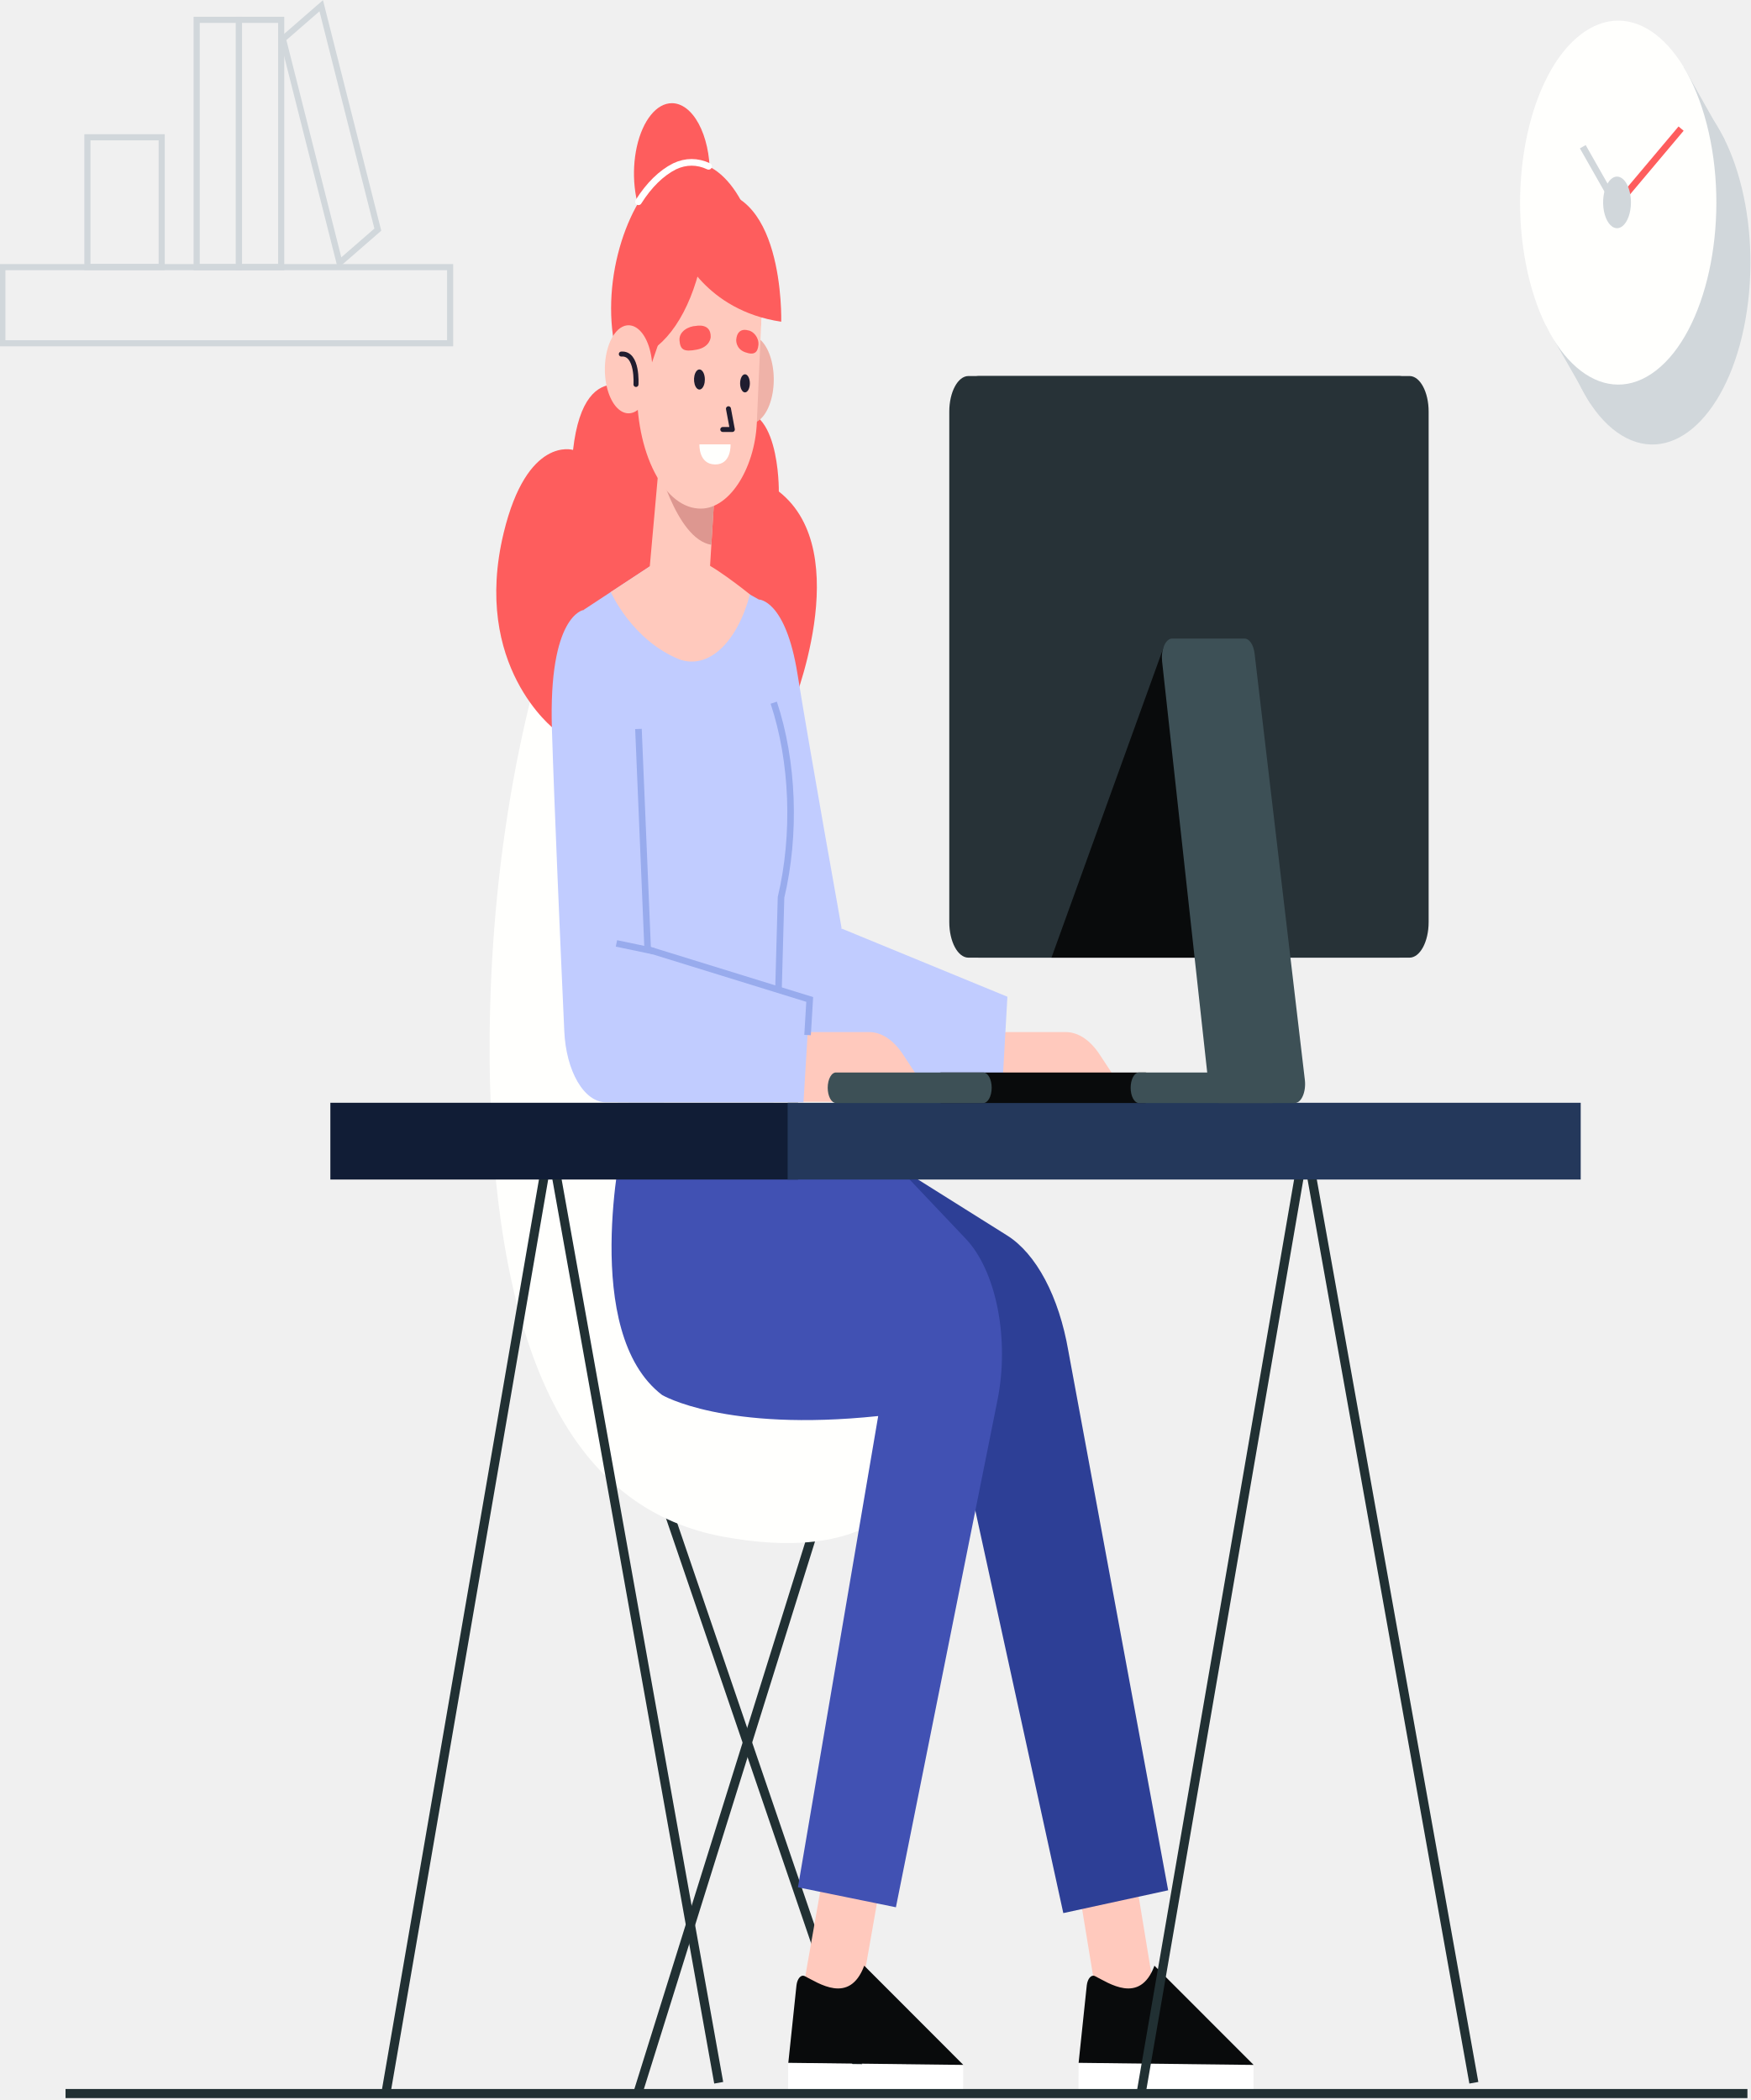
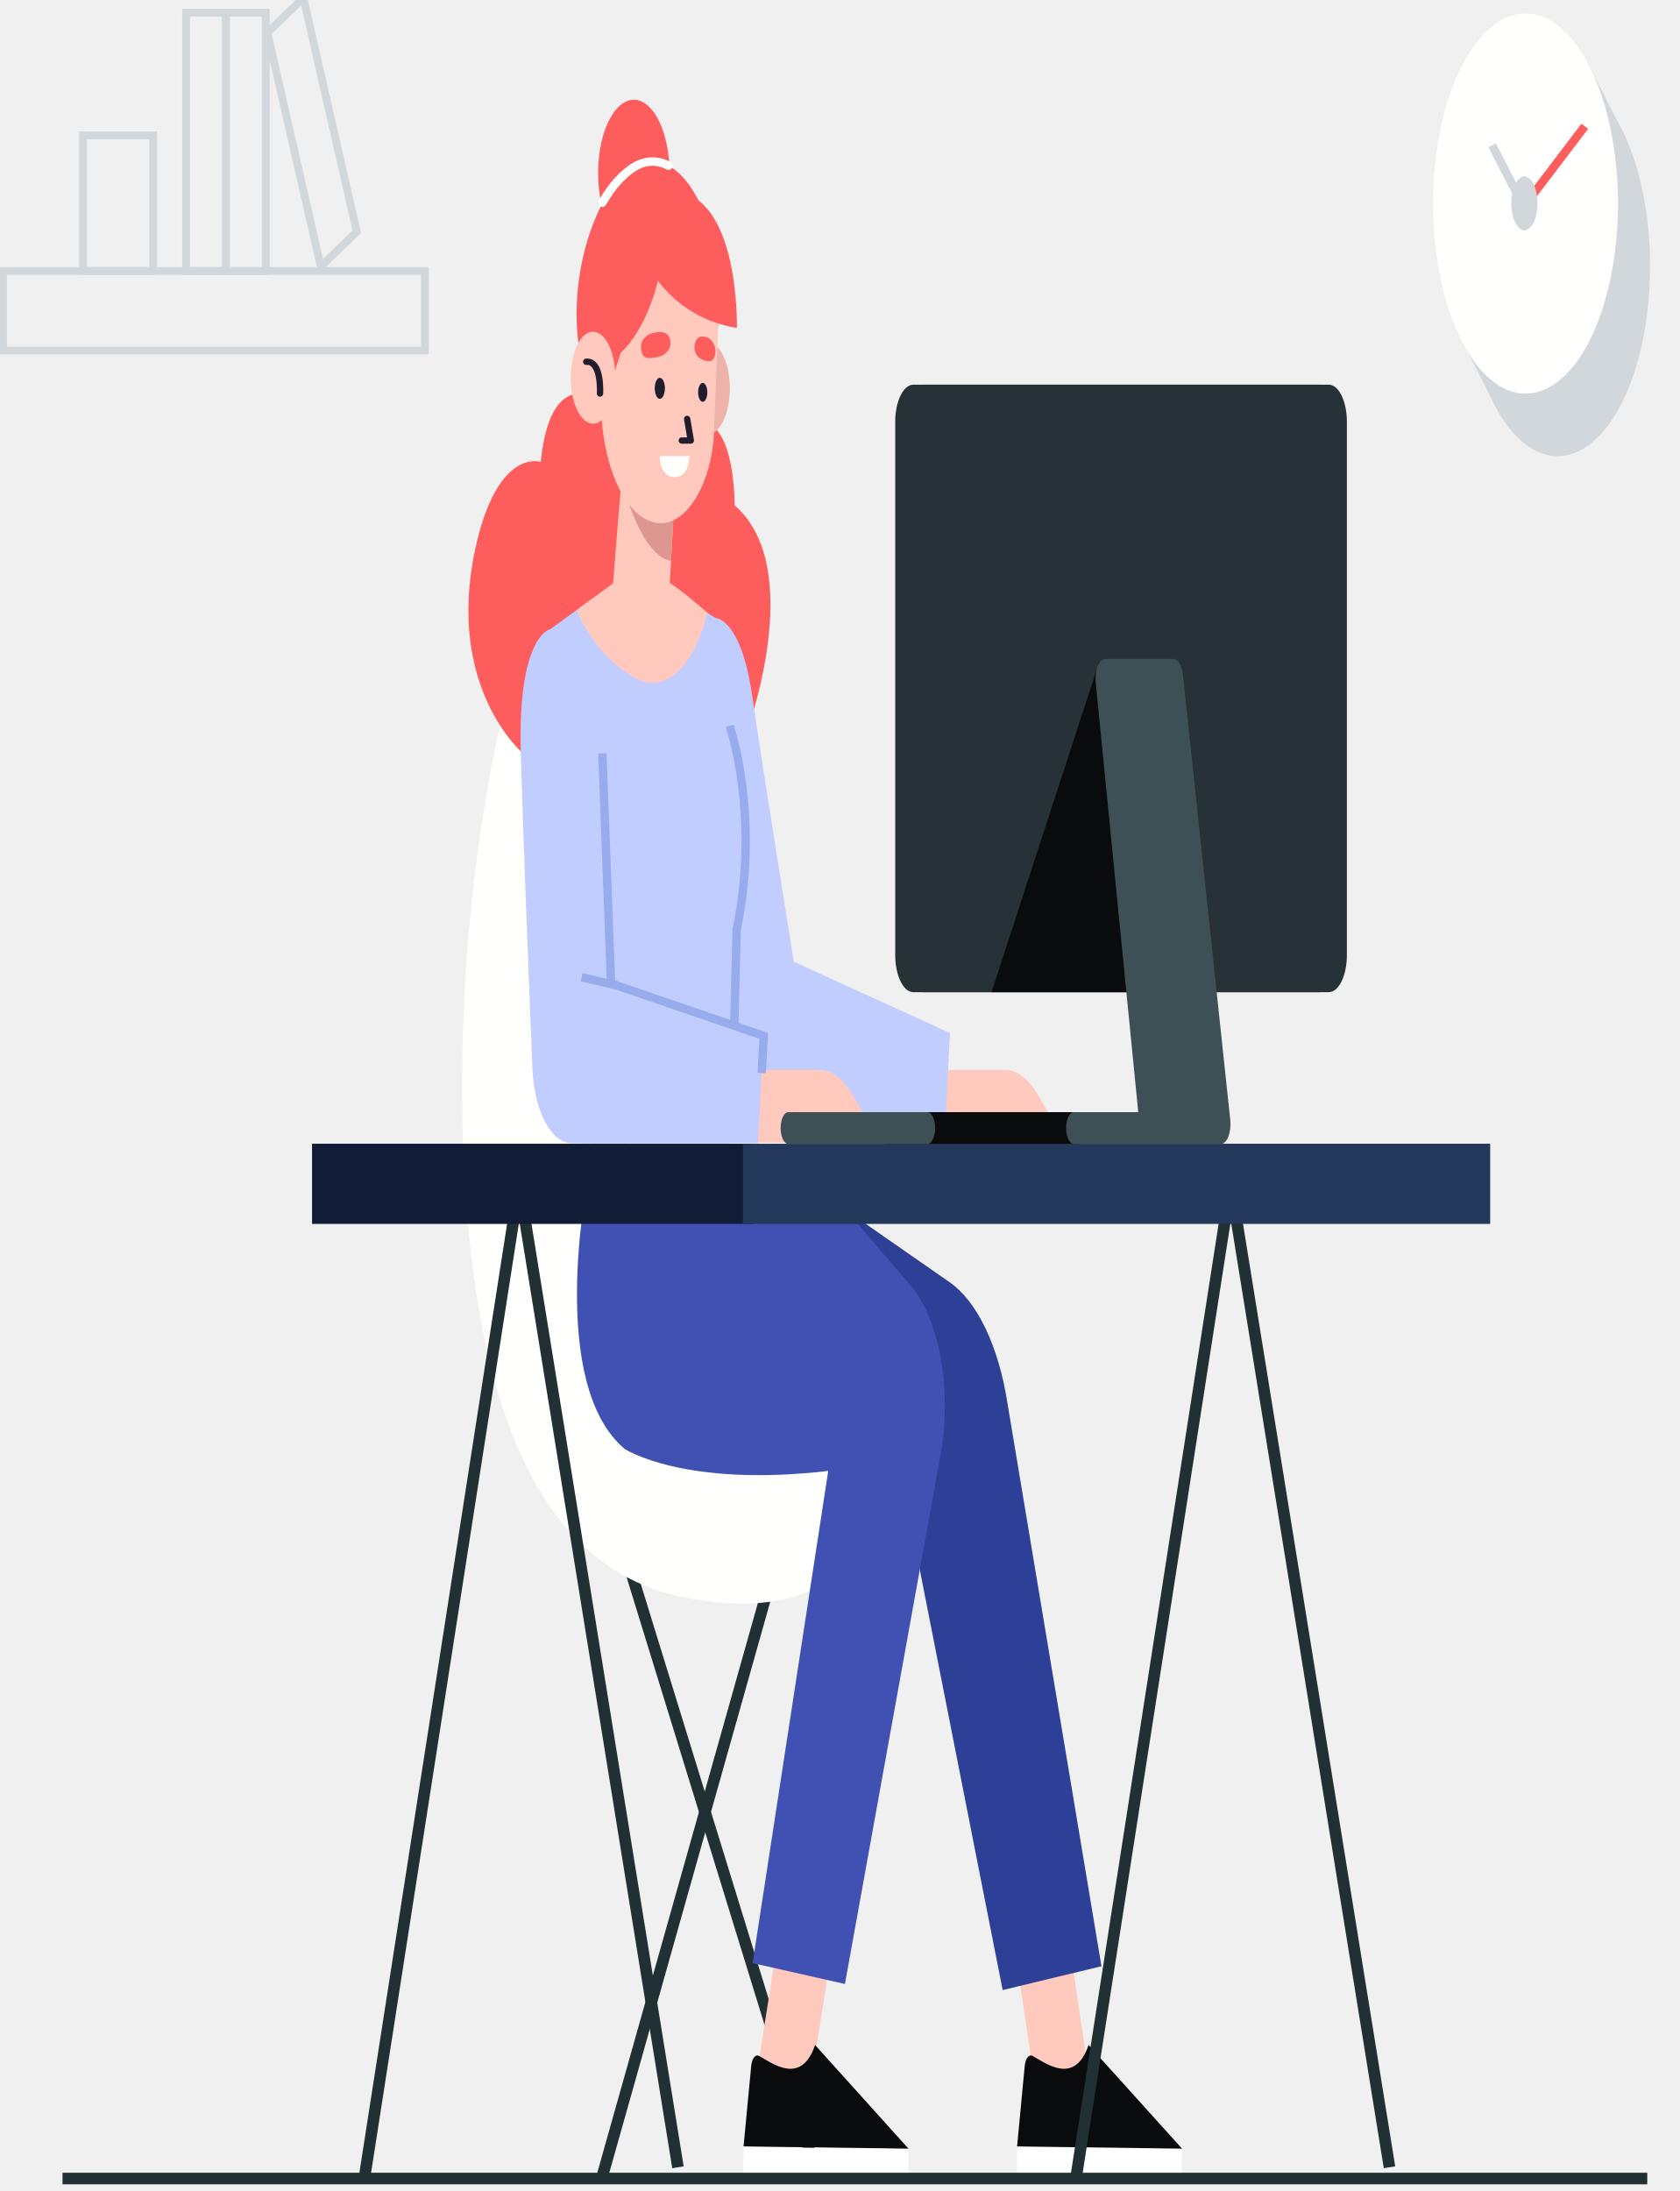
- <svg xmlns="http://www.w3.org/2000/svg" width="200" height="240" viewBox="0 0 200 240" fill="none">
-   <path d="M51.431 30.53H0.267V39.232H51.431V30.53Z" stroke="#D1D7DB" stroke-width="0.7" stroke-miterlimit="10" />
-   <path d="M18.476 15.69H9.987V30.516H18.476V15.69Z" stroke="#D1D7DB" stroke-width="0.7" stroke-miterlimit="10" />
-   <path d="M27.301 2.268H22.472V30.53H27.301V2.268Z" stroke="#D1D7DB" stroke-width="0.7" stroke-miterlimit="10" />
-   <path d="M32.13 2.268H27.301V30.53H32.13V2.268Z" stroke="#D1D7DB" stroke-width="0.7" stroke-miterlimit="10" />
-   <path d="M36.702 0.655L32.329 4.457L38.797 30.046L43.169 26.244L36.702 0.655Z" stroke="#D1D7DB" stroke-width="0.7" stroke-miterlimit="10" />
-   <path d="M197.043 15.945L192.351 7.625L176.672 37.291L181.738 46.163L197.043 15.945Z" fill="#D1D7DB" />
-   <path d="M199.601 35.486C201.233 24.409 197.716 12.975 191.744 9.946C185.773 6.918 179.608 13.443 177.976 24.52C176.343 35.597 179.861 47.031 185.832 50.06C191.804 53.088 197.968 46.563 199.601 35.486Z" fill="#D1D7DB" />
-   <path d="M189.222 42.337C194.933 37.904 197.625 25.723 195.235 15.129C192.845 4.536 186.278 -0.457 180.567 3.976C174.856 8.41 172.164 20.591 174.554 31.184C176.944 41.777 183.511 46.771 189.222 42.337Z" fill="#FFFFFD" />
-   <path d="M192.076 14.698L184.978 23.131" stroke="#FE5D5D" stroke-width="0.76" stroke-miterlimit="10" />
-   <path d="M186.346 23.131C186.346 23.714 186.253 24.284 186.078 24.769C185.903 25.254 185.655 25.632 185.365 25.855C185.074 26.078 184.755 26.136 184.446 26.023C184.138 25.909 183.855 25.628 183.633 25.216C183.41 24.803 183.259 24.278 183.198 23.706C183.136 23.134 183.168 22.542 183.288 22.003C183.408 21.464 183.612 21.004 183.873 20.68C184.135 20.356 184.442 20.183 184.756 20.183C185.178 20.183 185.582 20.494 185.88 21.047C186.178 21.599 186.346 22.349 186.346 23.131V23.131Z" fill="#D1D7DB" />
-   <path d="M180.844 16.767L184.458 23.131" stroke="#D1D7DB" stroke-width="0.76" stroke-miterlimit="10" />
-   <path d="M74.002 165.787L99.041 239.121" stroke="#213033" stroke-width="1.04" stroke-miterlimit="10" />
-   <path d="M95.817 165.787L72.863 239.263" stroke="#213033" stroke-width="1.04" stroke-miterlimit="10" />
-   <path d="M102.388 171.755C102.388 171.755 98.399 178.558 82.575 175.61C66.751 172.662 56.787 157.439 55.977 123.38C55.564 102.732 58.753 82.387 65.07 65.368L103.198 139.552L102.388 171.755Z" fill="#FFFFFD" />
-   <path d="M73.88 45.355C73.88 45.355 66.82 39.558 65.475 51.421C65.475 51.421 60.233 49.791 57.551 60.889C53.868 76.126 63.358 83.354 63.358 83.354L90.353 81.228C90.353 81.228 97.895 63.143 88.986 56.17C88.986 56.17 89.131 44.958 83.14 47.283L73.88 45.355Z" fill="#FE5D5D" />
-   <path d="M132.027 228.449L125.318 228.392L122.063 208.606L128.321 205.913L132.027 228.449Z" fill="#FFC9BD" />
-   <path d="M125.081 225.826C126.655 226.606 130.231 229.157 131.905 224.65L143.236 235.989L123.24 235.748L124.172 226.89C124.217 226.526 124.339 226.21 124.509 226.011C124.679 225.812 124.885 225.746 125.081 225.826Z" fill="#090B0C" />
-   <path d="M143.23 236.059L123.234 235.813L123.223 239.03L143.218 239.276L143.23 236.059Z" fill="white" />
-   <path d="M102.388 133.231L115.072 141.196C116.712 142.225 118.199 143.953 119.414 146.243C120.628 148.532 121.535 151.319 122.063 154.378L133.471 216.033L121.49 218.64L108.317 158.346L102.388 133.231Z" fill="#2D3F96" />
-   <path d="M98.277 228.42L91.568 228.364L95.045 208.62L101.754 208.677L98.277 228.42Z" fill="#FFC9BD" />
-   <path d="M91.912 225.826C93.494 226.606 97.062 229.157 98.743 224.65L110.067 235.989L90.071 235.748L91.003 226.89C91.048 226.526 91.169 226.21 91.34 226.011C91.51 225.812 91.716 225.746 91.912 225.826Z" fill="#090B0C" />
-   <path d="M110.054 236.048L90.058 235.802L90.046 239.019L110.042 239.265L110.054 236.048Z" fill="white" />
-   <path d="M71.121 130.396C71.121 130.396 66.285 152.28 75.645 159.424C75.645 159.424 82.766 163.676 100.34 161.833L91.171 215.692L102.365 217.974L113.971 160.005C114.648 156.636 114.655 152.931 113.991 149.554C113.327 146.177 112.036 143.349 110.35 141.579L99.752 130.396H71.121Z" fill="#4151B3" />
-   <path d="M86.701 68.515C86.701 68.515 89.757 68.515 91.118 77.019C92.478 85.523 96.153 106.046 96.153 106.046L87.106 119.057L85.715 93.8L86.701 68.515Z" fill="#C1CCFF" />
-   <path d="M113.956 117.952H121.757C123.179 117.945 124.556 118.858 125.654 120.532L128.138 124.316L126.839 125.974H113.085L113.956 117.952Z" fill="#FFC9BD" />
-   <path d="M96.153 106.117L115.102 113.912L114.537 123.933H89.329L88.764 107.818L96.153 106.117Z" fill="#C1CCFF" />
-   <path d="M75.423 63.951L66.651 69.719L70.579 125.974H88.397L89.238 99.725C89.238 99.725 90.353 97.244 90.583 90.597C90.841 84.349 89.975 78.119 88.122 72.88L86.701 68.515L79.916 64.716L75.423 63.951Z" fill="#C1CCFF" />
-   <path d="M88.405 80.307C89.505 83.614 90.155 87.367 90.3 91.243C90.445 95.119 90.081 99.002 89.238 102.56L88.948 113.062" stroke="#98ABED" stroke-width="0.75" stroke-miterlimit="10" />
-   <path d="M66.651 69.719C66.651 69.719 62.648 70.315 63.06 83.326C63.328 92 64.031 108.116 64.474 117.853C64.572 120.066 65.115 122.13 65.995 123.635C66.876 125.139 68.029 125.974 69.226 125.974H75.859L72.802 80.307L66.651 69.719Z" fill="#C1CCFF" />
-   <path d="M91.461 117.952H99.255C100.672 117.929 102.05 118.821 103.152 120.475L105.635 124.259L104.336 125.917H90.583L91.461 117.952Z" fill="#FFC9BD" />
-   <path d="M71.824 107.818L92.516 114.224L91.805 125.974H71.832L71.824 107.818Z" fill="#C1CCFF" />
-   <path d="M72.948 83.312L74.002 108.498L92.516 114.224L92.271 118.292" stroke="#98ABED" stroke-width="0.75" stroke-miterlimit="10" />
-   <path d="M74.697 108.711L70.434 107.818" stroke="#98ABED" stroke-width="0.75" stroke-miterlimit="10" />
-   <path d="M82.988 42.761C82.923 43.75 83.017 44.752 83.259 45.641C83.5 46.53 83.878 47.267 84.345 47.758C84.812 48.25 85.347 48.474 85.882 48.403C86.418 48.332 86.93 47.968 87.354 47.358C87.778 46.748 88.096 45.919 88.267 44.975C88.438 44.031 88.454 43.014 88.314 42.053C88.174 41.092 87.883 40.229 87.48 39.573C87.076 38.917 86.576 38.498 86.044 38.368C85.687 38.28 85.325 38.325 84.978 38.499C84.631 38.673 84.306 38.973 84.022 39.382C83.737 39.79 83.5 40.299 83.322 40.88C83.145 41.46 83.031 42.099 82.988 42.761V42.761Z" fill="#EFB2A8" />
-   <path d="M81.1 19.843C81.099 21.432 80.843 22.984 80.366 24.304C79.889 25.623 79.212 26.651 78.421 27.257C77.629 27.863 76.758 28.021 75.918 27.709C75.078 27.397 74.307 26.631 73.702 25.506C73.097 24.382 72.685 22.95 72.518 21.391C72.352 19.833 72.438 18.218 72.766 16.75C73.094 15.283 73.65 14.028 74.362 13.146C75.074 12.263 75.911 11.792 76.768 11.792C77.338 11.792 77.901 12.001 78.428 12.405C78.954 12.81 79.432 13.403 79.834 14.151C80.237 14.899 80.555 15.787 80.773 16.763C80.99 17.74 81.101 18.786 81.1 19.843V19.843Z" fill="#FE5D5D" />
-   <path d="M87.106 33.79C87.106 37.846 86.237 41.736 84.691 44.603C83.145 47.472 81.048 49.083 78.862 49.083C74.277 49.083 69.822 43.697 69.822 35.249C69.822 26.802 74.308 18.496 78.862 18.496C81.048 18.496 83.145 20.108 84.691 22.976C86.237 25.844 87.106 29.734 87.106 33.79V33.79Z" fill="#FE5D5D" />
-   <path d="M81.597 57.02L80.932 67.934C80.695 71.775 79.297 73.603 77.272 73.093C75.538 72.71 74.01 70.683 74.002 67.423L75.53 50.344L81.597 57.02Z" fill="#FFC9BD" />
-   <path d="M81.276 62.264C77.15 61.598 74.934 52.158 74.934 52.158L81.681 55.914L81.276 62.264Z" fill="#DD9790" />
-   <path d="M79.717 58.111C83.209 58.452 86.22 53.633 86.472 48.36L87.014 35.916C87.157 32.742 86.631 29.589 85.547 27.121C84.462 24.652 82.904 23.059 81.2 22.678C77.57 21.87 73.635 26.533 73.192 33.279L72.818 43.286C72.714 45.111 72.814 46.956 73.11 48.707C73.406 50.458 73.892 52.078 74.539 53.467C75.185 54.856 75.978 55.985 76.869 56.784C77.759 57.582 78.729 58.034 79.717 58.111V58.111Z" fill="#FFC9BD" />
-   <path d="M83.232 46.716L83.675 49.083H82.583" stroke="#201D2F" stroke-width="0.57" stroke-linecap="round" stroke-linejoin="round" />
-   <path d="M79.519 37.248C79.519 37.248 81.261 36.865 81.2 38.538C81.2 38.538 81.146 39.657 79.626 39.955C78.105 40.253 77.723 39.955 77.639 38.906C77.555 37.857 78.701 37.276 79.519 37.248Z" fill="#FE5D5D" />
-   <path d="M85.478 37.758C85.478 37.758 84.241 37.319 84.118 38.835C84.118 38.835 84.042 39.856 85.127 40.253C86.212 40.65 86.579 40.253 86.655 39.416C86.732 38.58 86.067 37.829 85.478 37.758Z" fill="#FE5D5D" />
-   <path d="M80.535 43.371C80.535 43.598 80.499 43.82 80.43 44.009C80.362 44.197 80.266 44.345 80.153 44.432C80.04 44.519 79.915 44.541 79.795 44.497C79.675 44.453 79.565 44.343 79.478 44.183C79.392 44.022 79.333 43.818 79.309 43.595C79.285 43.372 79.297 43.141 79.344 42.932C79.391 42.722 79.47 42.542 79.572 42.416C79.674 42.29 79.793 42.223 79.916 42.223C80.08 42.223 80.237 42.344 80.354 42.559C80.47 42.774 80.535 43.066 80.535 43.371V43.371Z" fill="#201D2F" />
-   <path d="M85.119 44.845C85.427 44.845 85.677 44.382 85.677 43.81C85.677 43.239 85.427 42.776 85.119 42.776C84.811 42.776 84.562 43.239 84.562 43.81C84.562 44.382 84.811 44.845 85.119 44.845Z" fill="#201D2F" />
-   <path d="M79.916 50.784H83.469C83.469 50.784 83.599 53.108 81.696 53.08C79.794 53.051 79.916 50.784 79.916 50.784Z" fill="#FFFFFD" />
-   <path d="M74.002 40.309C75.55 39.437 76.955 37.853 78.085 35.705C79.215 33.557 80.034 30.913 80.466 28.021L79.847 21.884C79.847 21.884 70.907 20.311 72.657 37.645L74.002 40.309Z" fill="#FE5D5D" />
-   <path d="M77.799 28.687C77.799 28.687 80.535 35.476 89.261 36.766C89.261 36.766 89.712 20.282 79.817 21.884L77.799 28.687Z" fill="#FE5D5D" />
-   <path d="M72.948 23.06C74.147 21.158 75.558 19.773 77.081 19.007C78.355 18.404 79.689 18.404 80.963 19.007" stroke="white" stroke-width="0.76" stroke-linecap="round" stroke-linejoin="round" />
-   <path d="M75.606 38.183L73.52 44.278L72.948 34.867L75.606 38.183Z" fill="#FE5D5D" />
-   <path d="M69.127 41.613C69.064 42.598 69.159 43.596 69.401 44.48C69.643 45.365 70.02 46.097 70.485 46.586C70.951 47.074 71.483 47.296 72.016 47.224C72.55 47.153 73.06 46.791 73.482 46.183C73.905 45.576 74.221 44.75 74.392 43.81C74.562 42.87 74.579 41.858 74.44 40.9C74.301 39.942 74.013 39.082 73.612 38.427C73.21 37.772 72.713 37.352 72.183 37.22C71.827 37.128 71.464 37.17 71.116 37.343C70.768 37.515 70.442 37.815 70.157 38.224C69.872 38.633 69.635 39.144 69.458 39.726C69.281 40.308 69.168 40.95 69.127 41.613V41.613Z" fill="#FFC9BD" />
-   <path d="M72.665 43.938C72.665 43.938 72.902 40.309 70.991 40.465" stroke="#201D2F" stroke-width="0.57" stroke-linecap="round" stroke-linejoin="round" />
-   <path d="M69.792 67.664C69.792 67.664 72.191 73.164 77.639 75.361C79.234 75.928 80.884 75.509 82.338 74.167C83.791 72.825 84.967 70.635 85.685 67.934C85.685 67.934 80.772 63.951 79.419 63.951L74.246 64.73L69.792 67.664Z" fill="#FFC9BD" />
-   <path d="M130.361 239.348L149.142 130.425L168.397 238.03" stroke="#213033" stroke-width="1.04" stroke-miterlimit="10" />
-   <path d="M44.073 239.348L62.861 130.425L82.117 238.03" stroke="#213033" stroke-width="1.04" stroke-miterlimit="10" />
-   <path d="M91.186 126.031H37.746V134.804H91.186V126.031Z" fill="#111D36" />
-   <path d="M180.607 126.031H89.994V134.804H180.607V126.031Z" fill="#24385B" />
-   <path d="M107.538 122.572H130.858C131.107 122.572 131.346 122.756 131.522 123.083C131.698 123.41 131.798 123.853 131.798 124.316C131.798 124.778 131.698 125.222 131.522 125.549C131.346 125.875 131.107 126.059 130.858 126.059H107.538C107.288 126.059 107.049 125.875 106.873 125.549C106.697 125.222 106.598 124.778 106.598 124.316C106.598 123.853 106.697 123.41 106.873 123.083C107.049 122.756 107.288 122.572 107.538 122.572V122.572Z" fill="#090B0C" />
-   <path d="M95.557 122.572H112.367C112.615 122.576 112.853 122.761 113.029 123.087C113.205 123.413 113.305 123.855 113.307 124.316V124.316C113.306 124.551 113.279 124.784 113.229 125.001C113.178 125.217 113.105 125.412 113.013 125.575C112.921 125.738 112.812 125.864 112.693 125.948C112.575 126.031 112.448 126.069 112.321 126.059H95.511C95.388 126.059 95.265 126.014 95.151 125.926C95.037 125.839 94.934 125.71 94.846 125.549C94.759 125.387 94.69 125.194 94.643 124.983C94.596 124.771 94.571 124.545 94.571 124.316V124.316C94.571 124.08 94.597 123.846 94.647 123.628C94.697 123.411 94.77 123.215 94.862 123.052C94.955 122.889 95.064 122.762 95.183 122.68C95.302 122.598 95.43 122.561 95.557 122.572V122.572Z" fill="#3D5056" />
-   <path d="M110.655 109.448L159.87 109.448C161.081 109.448 162.063 107.627 162.063 105.38V47.042C162.063 44.795 161.081 42.974 159.87 42.974L110.655 42.974C109.444 42.974 108.462 44.795 108.462 47.042V105.38C108.462 107.627 109.444 109.448 110.655 109.448Z" fill="#273237" />
-   <path d="M111.824 109.448L161.039 109.448C162.25 109.448 163.232 107.627 163.232 105.38V47.042C163.232 44.795 162.25 42.974 161.039 42.974L111.824 42.974C110.613 42.974 109.631 44.795 109.631 47.042V105.38C109.631 107.627 110.613 109.448 111.824 109.448Z" fill="#273237" />
-   <path d="M132.982 73.886L120.138 109.448H138.613L132.982 73.886Z" fill="#090B0C" />
-   <path d="M142.189 72.979H133.929C133.756 72.977 133.584 73.047 133.427 73.183C133.27 73.32 133.131 73.519 133.02 73.768C132.91 74.016 132.83 74.307 132.788 74.619C132.746 74.931 132.742 75.257 132.776 75.573L138.124 124.316C138.176 124.809 138.319 125.252 138.528 125.571C138.737 125.889 139 126.062 139.27 126.059H147.943C148.118 126.06 148.291 125.989 148.45 125.849C148.608 125.709 148.747 125.505 148.857 125.252C148.967 124.999 149.045 124.703 149.085 124.386C149.125 124.07 149.127 123.74 149.089 123.423L143.343 74.68C143.285 74.194 143.139 73.76 142.929 73.45C142.719 73.14 142.457 72.974 142.189 72.979V72.979Z" fill="#3D5056" />
-   <path d="M130.124 122.572H145.368V126.059H130.124C130.001 126.059 129.879 126.014 129.764 125.926C129.65 125.839 129.547 125.71 129.46 125.549C129.372 125.387 129.303 125.194 129.256 124.983C129.209 124.771 129.184 124.545 129.184 124.316V124.316C129.184 123.853 129.283 123.41 129.46 123.083C129.636 122.756 129.875 122.572 130.124 122.572V122.572Z" fill="#3D5056" />
-   <path d="M199.656 239.263H7.488" stroke="#213033" stroke-width="1.04" stroke-miterlimit="10" />
+ <svg xmlns="http://www.w3.org/2000/svg" width="151" height="197" viewBox="0 0 151 197" fill="none">
+   <path d="M38.206 24.364H0.267V31.515H38.206V24.364Z" stroke="#D1D7DB" stroke-width="0.7" stroke-miterlimit="10" />
+   <path d="M13.769 12.17H7.474V24.352H13.769V12.17Z" stroke="#D1D7DB" stroke-width="0.7" stroke-miterlimit="10" />
+   <path d="M20.313 1.141H16.732V24.364H20.313V1.141Z" stroke="#D1D7DB" stroke-width="0.7" stroke-miterlimit="10" />
+   <path d="M23.894 1.141H20.313V24.364H23.894V1.141Z" stroke="#D1D7DB" stroke-width="0.7" stroke-miterlimit="10" />
+   <path d="M27.284 -0.184L24.042 2.94L28.838 23.967L32.08 20.842L27.284 -0.184Z" stroke="#D1D7DB" stroke-width="0.7" stroke-miterlimit="10" />
+   <path d="M146.179 12.38L142.7 5.543L131.074 29.919L134.83 37.21L146.179 12.38Z" fill="#D1D7DB" />
+   <path d="M148.076 28.436C149.286 19.335 146.678 9.939 142.25 7.451C137.822 4.962 133.251 10.324 132.041 19.426C130.83 28.527 133.438 37.923 137.866 40.411C142.294 42.9 146.865 37.538 148.076 28.436Z" fill="#D1D7DB" />
+   <path d="M140.38 34.066C144.614 30.423 146.61 20.414 144.838 11.71C143.066 3.005 138.196 -1.098 133.962 2.545C129.727 6.188 127.731 16.197 129.503 24.901C131.276 33.606 136.145 37.709 140.38 34.066Z" fill="#FFFFFD" />
+   <path d="M142.496 11.355L137.233 18.284" stroke="#FE5D5D" stroke-width="0.76" stroke-miterlimit="10" />
+   <path d="M138.247 18.284C138.247 18.764 138.178 19.232 138.048 19.63C137.919 20.029 137.735 20.339 137.519 20.523C137.304 20.706 137.067 20.754 136.838 20.66C136.61 20.567 136.4 20.336 136.235 19.997C136.07 19.659 135.958 19.227 135.912 18.757C135.867 18.287 135.89 17.8 135.98 17.357C136.069 16.915 136.22 16.536 136.414 16.27C136.607 16.004 136.835 15.862 137.068 15.862C137.381 15.862 137.681 16.117 137.902 16.572C138.123 17.026 138.247 17.642 138.247 18.284V18.284Z" fill="#D1D7DB" />
+   <path d="M134.167 13.055L136.847 18.285" stroke="#D1D7DB" stroke-width="0.76" stroke-miterlimit="10" />
+   <path d="M54.942 135.505L73.509 195.763" stroke="#213033" stroke-width="1.04" stroke-miterlimit="10" />
+   <path d="M71.118 135.505L54.098 195.879" stroke="#213033" stroke-width="1.04" stroke-miterlimit="10" />
+   <path d="M75.991 140.408C75.991 140.408 73.033 145.998 61.3 143.575C49.566 141.153 42.177 128.645 41.577 100.659C41.271 83.692 43.635 66.975 48.319 52.99L76.591 113.947L75.991 140.408Z" fill="#FFFFFD" />
+   <path d="M54.852 36.546C54.852 36.546 49.617 31.782 48.619 41.531C48.619 41.531 44.733 40.191 42.744 49.31C40.013 61.83 47.05 67.77 47.05 67.77L67.067 66.023C67.067 66.023 72.659 51.162 66.053 45.432C66.053 45.432 66.161 36.22 61.719 38.13L54.852 36.546Z" fill="#FE5D5D" />
+   <path d="M97.969 186.993L92.994 186.946L90.58 170.688L95.221 168.475L97.969 186.993Z" fill="#FFC9BD" />
+   <path d="M92.818 184.838C93.986 185.479 96.637 187.575 97.878 183.872L106.28 193.189L91.453 192.991L92.144 185.712C92.178 185.413 92.268 185.154 92.394 184.99C92.52 184.827 92.673 184.772 92.818 184.838Z" fill="#090B0C" />
+   <path d="M106.276 193.246L91.449 193.044L91.44 195.688L106.267 195.89L106.276 193.246Z" fill="white" />
+   <path d="M75.991 108.753L85.396 115.298C86.612 116.143 87.715 117.563 88.616 119.445C89.516 121.326 90.189 123.616 90.58 126.129L99.039 176.791L90.155 178.934L80.388 129.39L75.991 108.753Z" fill="#2D3F96" />
+   <path d="M72.943 186.97L67.968 186.923L70.546 170.7L75.521 170.746L72.943 186.97Z" fill="#FFC9BD" />
+   <path d="M68.223 184.838C69.396 185.479 72.042 187.575 73.288 183.872L81.685 193.189L66.858 192.991L67.549 185.712C67.583 185.413 67.672 185.154 67.799 184.99C67.925 184.827 68.077 184.772 68.223 184.838Z" fill="#090B0C" />
+   <path d="M81.675 193.237L66.848 193.035L66.84 195.679L81.667 195.881L81.675 193.237Z" fill="white" />
+   <path d="M52.806 106.424C52.806 106.424 49.22 124.406 56.161 130.275C56.161 130.275 61.441 133.769 74.472 132.255L67.674 176.511L75.974 178.386L84.58 130.753C85.082 127.985 85.087 124.94 84.595 122.165C84.103 119.39 83.145 117.067 81.895 115.613L74.036 106.424H52.806Z" fill="#4151B3" />
+   <path d="M64.359 55.576C64.359 55.576 66.625 55.576 67.634 62.564C68.642 69.552 71.368 86.415 71.368 86.415L64.659 97.107L63.628 76.353L64.359 55.576Z" fill="#C1CCFF" />
+   <path d="M84.569 96.198H90.354C91.407 96.193 92.429 96.942 93.243 98.318L95.085 101.427L94.121 102.79H83.923L84.569 96.198Z" fill="#FFC9BD" />
+   <path d="M71.368 86.474L85.419 92.879L85 101.113H66.308L65.889 87.871L71.368 86.474Z" fill="#C1CCFF" />
+   <path d="M55.996 51.826L49.492 56.566L52.404 102.79H65.617L66.24 81.221C66.24 81.221 67.067 79.183 67.237 73.721C67.429 68.587 66.787 63.468 65.413 59.163L64.359 55.576L59.328 52.455L55.996 51.826Z" fill="#C1CCFF" />
+   <path d="M65.623 65.266C66.438 67.983 66.92 71.067 67.028 74.252C67.135 77.436 66.865 80.628 66.24 83.55L66.025 92.18" stroke="#98ABED" stroke-width="0.75" stroke-miterlimit="10" />
+   <path d="M49.492 56.566C49.492 56.566 46.523 57.055 46.829 67.746C47.027 74.874 47.549 88.116 47.877 96.117C47.95 97.935 48.352 99.631 49.005 100.868C49.658 102.104 50.514 102.79 51.401 102.79H56.319L54.053 65.266L49.492 56.566Z" fill="#C1CCFF" />
+   <path d="M67.889 96.198H73.668C74.719 96.18 75.74 96.913 76.558 98.271L78.399 101.381L77.436 102.744H67.237L67.889 96.198Z" fill="#FFC9BD" />
+   <path d="M53.328 87.871L68.671 93.135L68.144 102.79H53.333L53.328 87.871Z" fill="#C1CCFF" />
+   <path d="M54.161 67.735L54.943 88.43L68.671 93.135L68.489 96.478" stroke="#98ABED" stroke-width="0.75" stroke-miterlimit="10" />
+   <path d="M55.458 88.605L52.297 87.871" stroke="#98ABED" stroke-width="0.75" stroke-miterlimit="10" />
+   <path d="M61.605 34.415C61.557 35.227 61.627 36.05 61.806 36.781C61.986 37.511 62.266 38.117 62.612 38.52C62.958 38.924 63.355 39.109 63.752 39.05C64.149 38.992 64.529 38.693 64.843 38.192C65.158 37.691 65.393 37.009 65.52 36.233C65.647 35.458 65.659 34.623 65.555 33.833C65.451 33.043 65.236 32.334 64.936 31.795C64.637 31.256 64.266 30.911 63.872 30.804C63.607 30.733 63.339 30.769 63.081 30.912C62.824 31.055 62.583 31.302 62.372 31.637C62.161 31.973 61.985 32.392 61.853 32.868C61.722 33.345 61.638 33.87 61.605 34.415V34.415Z" fill="#EFB2A8" />
+   <path d="M60.206 15.582C60.205 16.888 60.016 18.164 59.662 19.248C59.308 20.332 58.806 21.177 58.219 21.675C57.632 22.173 56.986 22.302 56.363 22.046C55.74 21.79 55.169 21.16 54.72 20.236C54.271 19.312 53.966 18.136 53.842 16.855C53.719 15.574 53.783 14.247 54.026 13.041C54.269 11.835 54.681 10.805 55.209 10.079C55.737 9.354 56.358 8.967 56.993 8.967C57.416 8.967 57.834 9.139 58.224 9.471C58.614 9.804 58.969 10.291 59.267 10.906C59.566 11.52 59.802 12.249 59.963 13.052C60.124 13.854 60.207 14.714 60.206 15.582V15.582Z" fill="#FE5D5D" />
+   <path d="M64.659 27.043C64.659 30.375 64.015 33.572 62.869 35.928C61.722 38.285 60.167 39.609 58.546 39.609C55.146 39.609 51.843 35.183 51.843 28.242C51.843 21.301 55.169 14.476 58.546 14.476C60.167 14.476 61.722 15.8 62.869 18.157C64.015 20.513 64.659 23.71 64.659 27.043V27.043Z" fill="#FE5D5D" />
+   <path d="M60.574 46.131L60.081 55.098C59.906 58.255 58.869 59.757 57.367 59.338C56.081 59.023 54.948 57.358 54.942 54.679L56.076 40.645L60.574 46.131Z" fill="#FFC9BD" />
+   <path d="M60.336 50.44C57.277 49.892 55.634 42.136 55.634 42.136L60.637 45.222L60.336 50.44Z" fill="#DD9790" />
+   <path d="M59.181 47.028C61.77 47.307 64.002 43.347 64.189 39.015L64.591 28.789C64.697 26.182 64.307 23.591 63.503 21.562C62.699 19.534 61.544 18.225 60.28 17.912C57.588 17.248 54.67 21.079 54.342 26.623L54.064 34.846C53.988 36.345 54.062 37.861 54.281 39.3C54.501 40.739 54.861 42.07 55.34 43.211C55.82 44.353 56.408 45.28 57.068 45.937C57.729 46.593 58.447 46.964 59.181 47.028V47.028Z" fill="#FFC9BD" />
+   <path d="M61.787 37.664L62.115 39.609H61.305" stroke="#201D2F" stroke-width="0.57" stroke-linecap="round" stroke-linejoin="round" />
+   <path d="M59.033 29.884C59.033 29.884 60.325 29.57 60.28 30.944C60.28 30.944 60.24 31.864 59.112 32.109C57.985 32.353 57.702 32.109 57.639 31.247C57.577 30.385 58.427 29.907 59.033 29.884Z" fill="#FE5D5D" />
+   <path d="M63.453 30.303C63.453 30.303 62.535 29.942 62.444 31.189C62.444 31.189 62.387 32.027 63.192 32.353C63.996 32.679 64.268 32.353 64.325 31.666C64.382 30.979 63.889 30.362 63.453 30.303Z" fill="#FE5D5D" />
+   <path d="M59.787 34.915C59.787 35.102 59.76 35.284 59.709 35.44C59.659 35.595 59.587 35.715 59.503 35.787C59.419 35.858 59.327 35.877 59.238 35.841C59.149 35.804 59.067 35.714 59.003 35.582C58.939 35.45 58.895 35.282 58.878 35.099C58.86 34.916 58.869 34.727 58.904 34.554C58.938 34.382 58.997 34.235 59.073 34.131C59.148 34.027 59.237 33.972 59.328 33.972C59.45 33.972 59.566 34.071 59.652 34.248C59.738 34.425 59.787 34.665 59.787 34.915V34.915Z" fill="#201D2F" />
+   <path d="M63.186 36.127C63.415 36.127 63.6 35.746 63.6 35.276C63.6 34.807 63.415 34.426 63.186 34.426C62.958 34.426 62.773 34.807 62.773 35.276C62.773 35.746 62.958 36.127 63.186 36.127Z" fill="#201D2F" />
+   <path d="M59.328 41.006H61.962C61.962 41.006 62.059 42.916 60.648 42.893C59.237 42.87 59.328 41.006 59.328 41.006Z" fill="#FFFFFD" />
+   <path d="M54.943 32.4C56.09 31.683 57.132 30.381 57.97 28.616C58.808 26.851 59.415 24.679 59.736 22.302L59.277 17.26C59.277 17.26 52.648 15.967 53.945 30.21L54.943 32.4Z" fill="#FE5D5D" />
+   <path d="M57.758 22.85C57.758 22.85 59.787 28.428 66.257 29.488C66.257 29.488 66.591 15.944 59.254 17.26L57.758 22.85Z" fill="#FE5D5D" />
+   <path d="M54.161 18.226C55.05 16.663 56.097 15.525 57.226 14.895C58.17 14.4 59.16 14.4 60.104 14.895" stroke="white" stroke-width="0.76" stroke-linecap="round" stroke-linejoin="round" />
+   <path d="M56.132 30.653L54.586 35.661L54.161 27.928L56.132 30.653Z" fill="#FE5D5D" />
+   <path d="M51.328 33.471C51.281 34.281 51.352 35.1 51.531 35.827C51.71 36.554 51.99 37.156 52.335 37.557C52.68 37.958 53.075 38.141 53.47 38.082C53.866 38.023 54.244 37.725 54.557 37.226C54.87 36.727 55.105 36.049 55.231 35.276C55.358 34.504 55.37 33.672 55.267 32.885C55.164 32.098 54.951 31.391 54.653 30.853C54.355 30.315 53.987 29.97 53.594 29.861C53.329 29.786 53.06 29.82 52.802 29.962C52.544 30.104 52.303 30.35 52.091 30.686C51.88 31.023 51.704 31.442 51.573 31.92C51.442 32.399 51.358 32.926 51.328 33.471V33.471Z" fill="#FFC9BD" />
+   <path d="M53.951 35.381C53.951 35.381 54.127 32.4 52.71 32.528" stroke="#201D2F" stroke-width="0.57" stroke-linecap="round" stroke-linejoin="round" />
+   <path d="M51.821 54.877C51.821 54.877 53.6 59.396 57.639 61.201C58.822 61.668 60.046 61.323 61.124 60.221C62.202 59.118 63.074 57.319 63.605 55.098C63.605 55.098 59.962 51.826 58.959 51.826L55.124 52.466L51.821 54.877Z" fill="#FFC9BD" />
+   <path d="M96.733 195.949L110.66 106.447L124.938 194.866" stroke="#213033" stroke-width="1.04" stroke-miterlimit="10" />
+   <path d="M32.749 195.949L46.682 106.447L60.959 194.866" stroke="#213033" stroke-width="1.04" stroke-miterlimit="10" />
+   <path d="M67.685 102.837H28.058V110.046H67.685V102.837Z" fill="#111D36" />
+   <path d="M133.992 102.837H66.801V110.046H133.992V102.837Z" fill="#24385B" />
+   <path d="M79.81 99.995H97.102C97.287 99.995 97.464 100.146 97.594 100.415C97.725 100.683 97.799 101.048 97.799 101.427C97.799 101.807 97.725 102.172 97.594 102.44C97.464 102.709 97.287 102.86 97.102 102.86H79.81C79.625 102.86 79.448 102.709 79.317 102.44C79.186 102.172 79.113 101.807 79.113 101.427C79.113 101.048 79.186 100.683 79.317 100.415C79.448 100.146 79.625 99.995 79.81 99.995V99.995Z" fill="#090B0C" />
+   <path d="M70.926 99.995H83.391C83.575 99.998 83.751 100.15 83.882 100.418C84.012 100.686 84.086 101.048 84.087 101.427V101.427C84.087 101.621 84.067 101.813 84.03 101.99C83.992 102.168 83.938 102.329 83.87 102.462C83.802 102.596 83.721 102.7 83.633 102.768C83.545 102.837 83.451 102.868 83.356 102.86H70.892C70.8 102.86 70.71 102.823 70.625 102.751C70.54 102.679 70.464 102.573 70.399 102.44C70.334 102.307 70.283 102.149 70.248 101.976C70.213 101.802 70.195 101.616 70.195 101.427V101.427C70.195 101.233 70.214 101.041 70.251 100.863C70.288 100.684 70.343 100.523 70.411 100.389C70.479 100.255 70.56 100.151 70.649 100.083C70.737 100.016 70.831 99.986 70.926 99.995V99.995Z" fill="#3D5056" />
+   <path d="M82.121 89.21L118.615 89.21C119.513 89.21 120.241 87.714 120.241 85.868V37.932C120.241 36.086 119.513 34.589 118.615 34.589L82.121 34.589C81.223 34.589 80.495 36.086 80.495 37.932V85.868C80.495 87.714 81.223 89.21 82.121 89.21Z" fill="#273237" />
+   <path d="M82.988 89.21L119.482 89.21C120.38 89.21 121.108 87.714 121.108 85.868V37.932C121.108 36.086 120.38 34.589 119.482 34.589L82.988 34.589C82.09 34.589 81.362 36.086 81.362 37.932V85.868C81.362 87.714 82.09 89.21 82.988 89.21Z" fill="#273237" />
+   <path d="M98.677 59.99L89.153 89.21H102.852L98.677 59.99Z" fill="#090B0C" />
+   <path d="M105.504 59.245H99.379C99.251 59.243 99.123 59.3 99.007 59.412C98.89 59.524 98.787 59.688 98.705 59.892C98.623 60.096 98.564 60.335 98.533 60.592C98.502 60.849 98.499 61.116 98.524 61.376L102.49 101.427C102.528 101.832 102.634 102.197 102.789 102.459C102.944 102.72 103.139 102.862 103.34 102.86H109.77C109.9 102.861 110.029 102.802 110.146 102.687C110.264 102.572 110.367 102.405 110.449 102.197C110.53 101.989 110.588 101.746 110.618 101.485C110.648 101.225 110.648 100.955 110.62 100.694L106.36 60.642C106.317 60.243 106.208 59.886 106.053 59.631C105.897 59.377 105.703 59.24 105.504 59.245V59.245Z" fill="#3D5056" />
+   <path d="M96.558 99.995H107.861V102.86H96.558C96.466 102.86 96.376 102.823 96.291 102.751C96.207 102.679 96.13 102.573 96.065 102.44C96 102.307 95.949 102.149 95.914 101.976C95.879 101.802 95.861 101.616 95.861 101.427V101.427C95.861 101.048 95.934 100.683 96.065 100.415C96.196 100.146 96.373 99.995 96.558 99.995V99.995Z" fill="#3D5056" />
+   <path d="M148.117 195.879H5.622" stroke="#213033" stroke-width="1.04" stroke-miterlimit="10" />
</svg>
